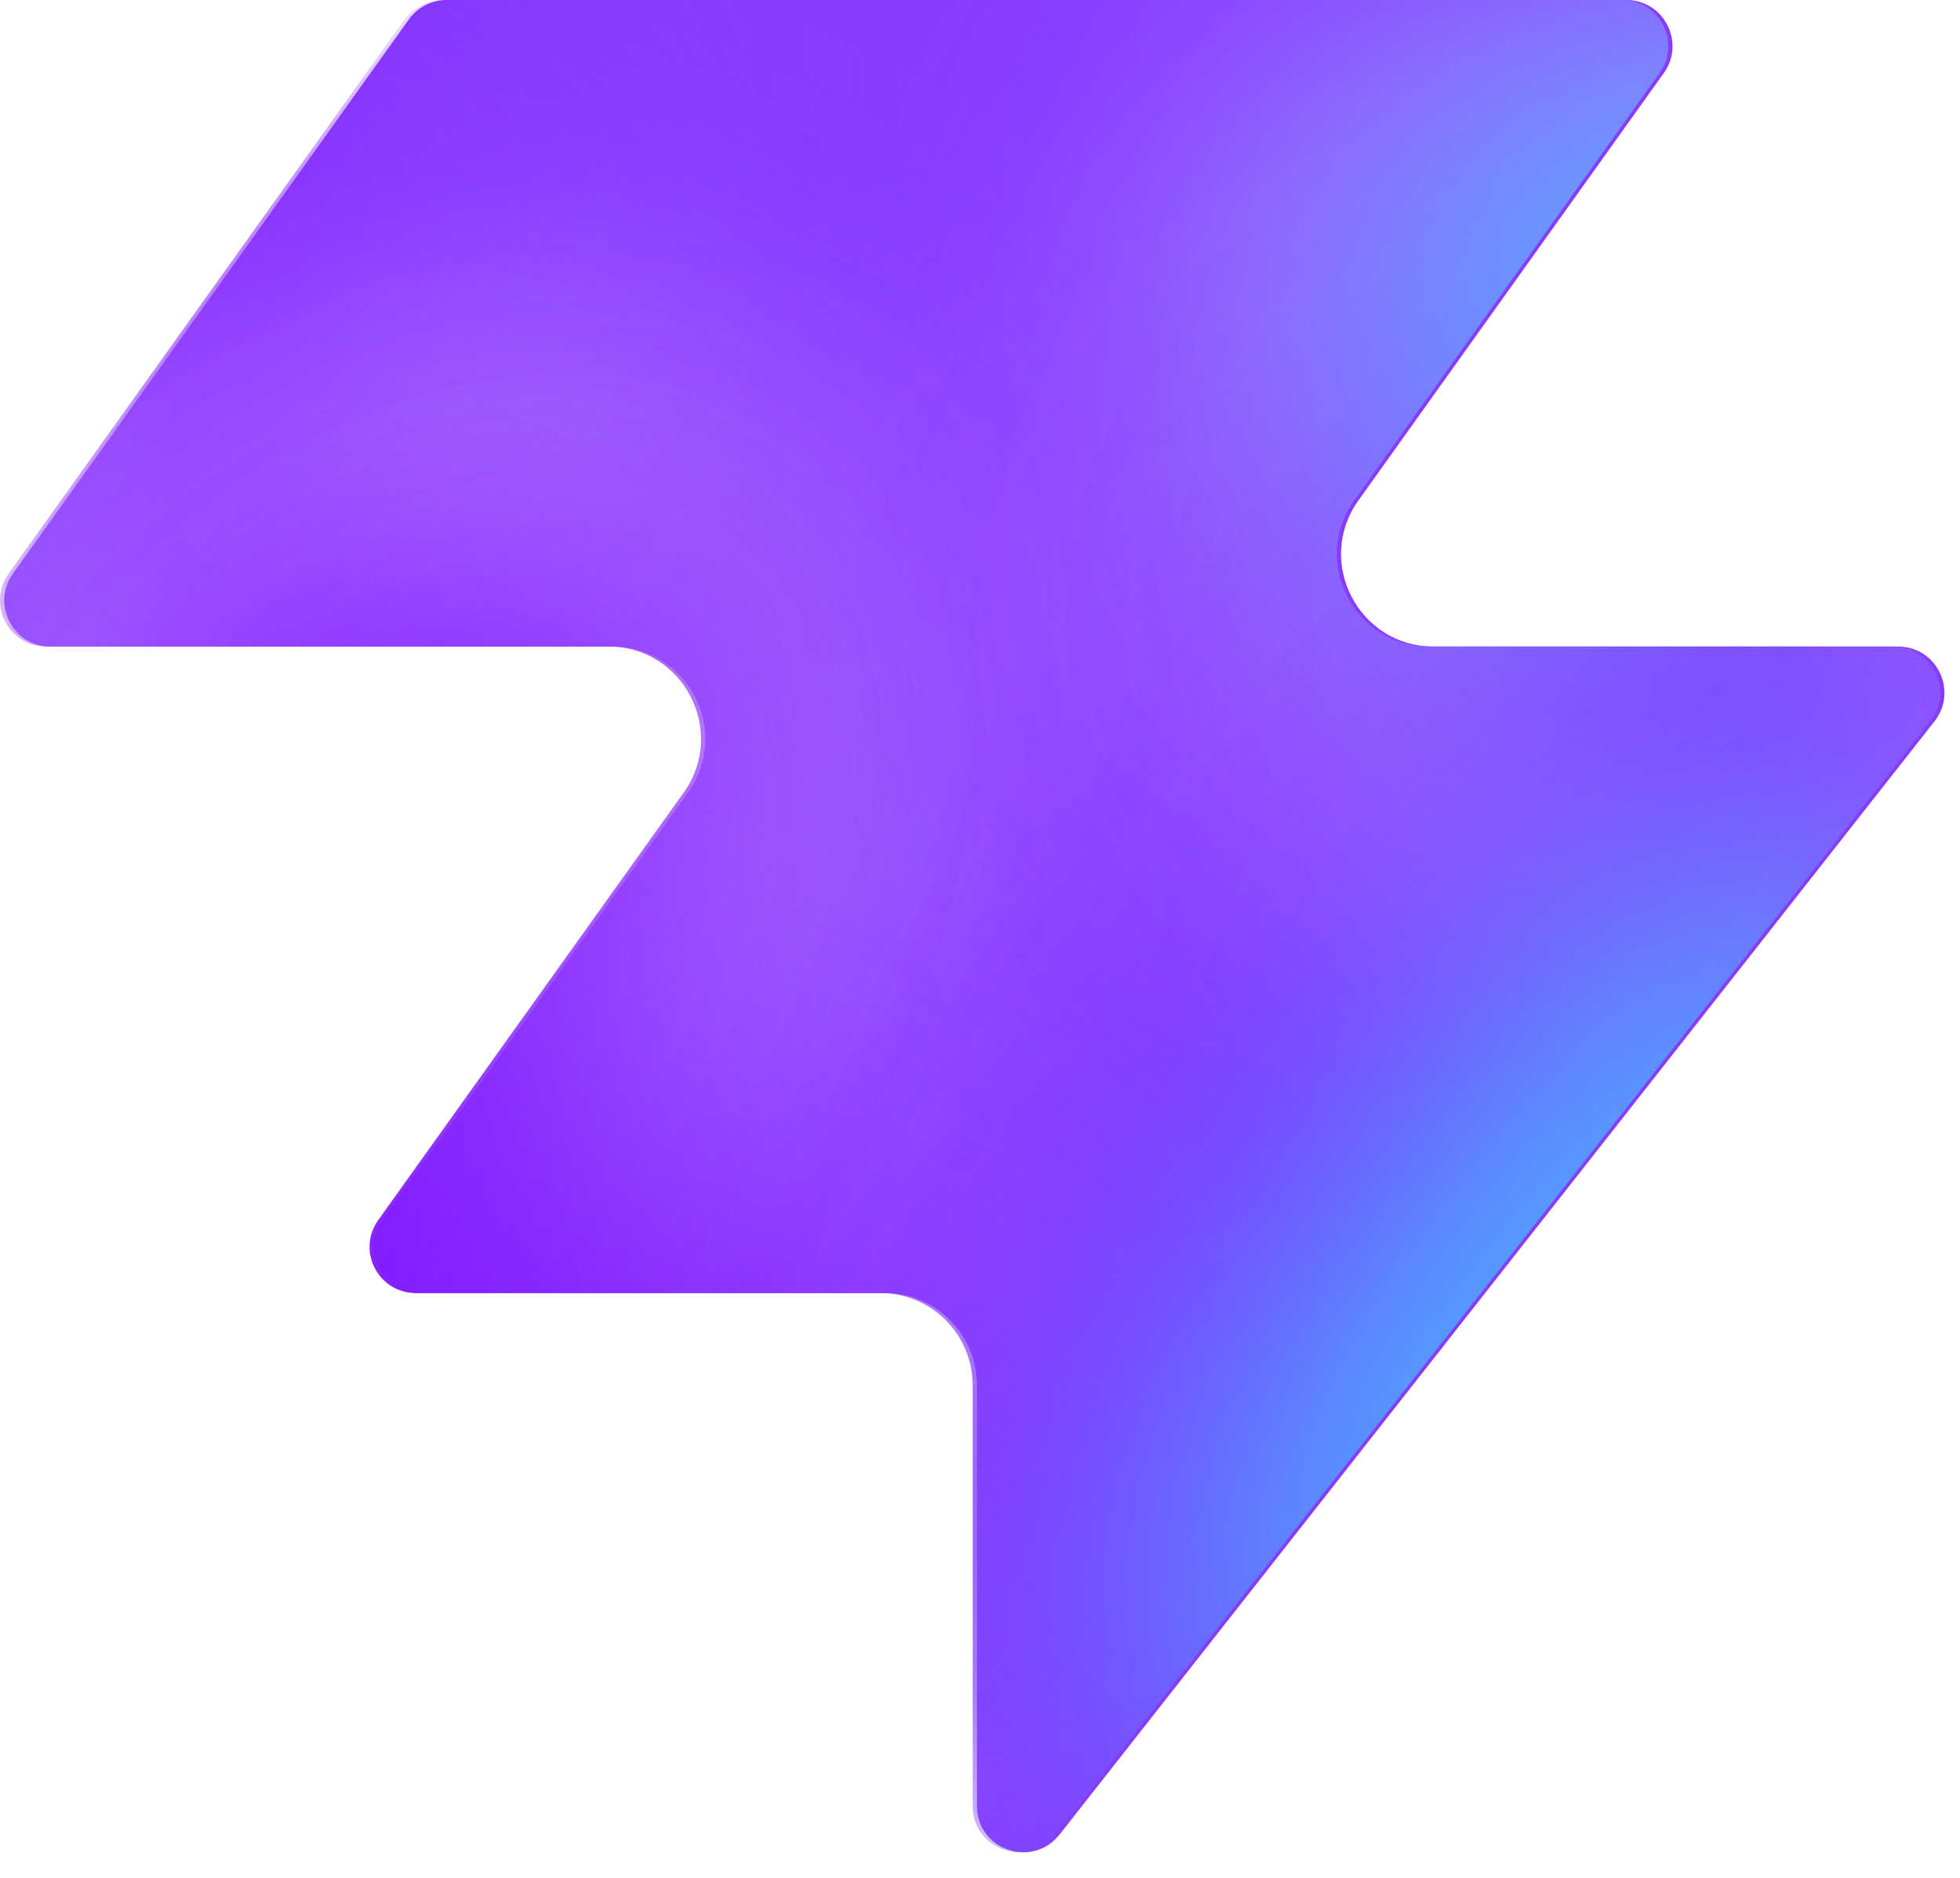
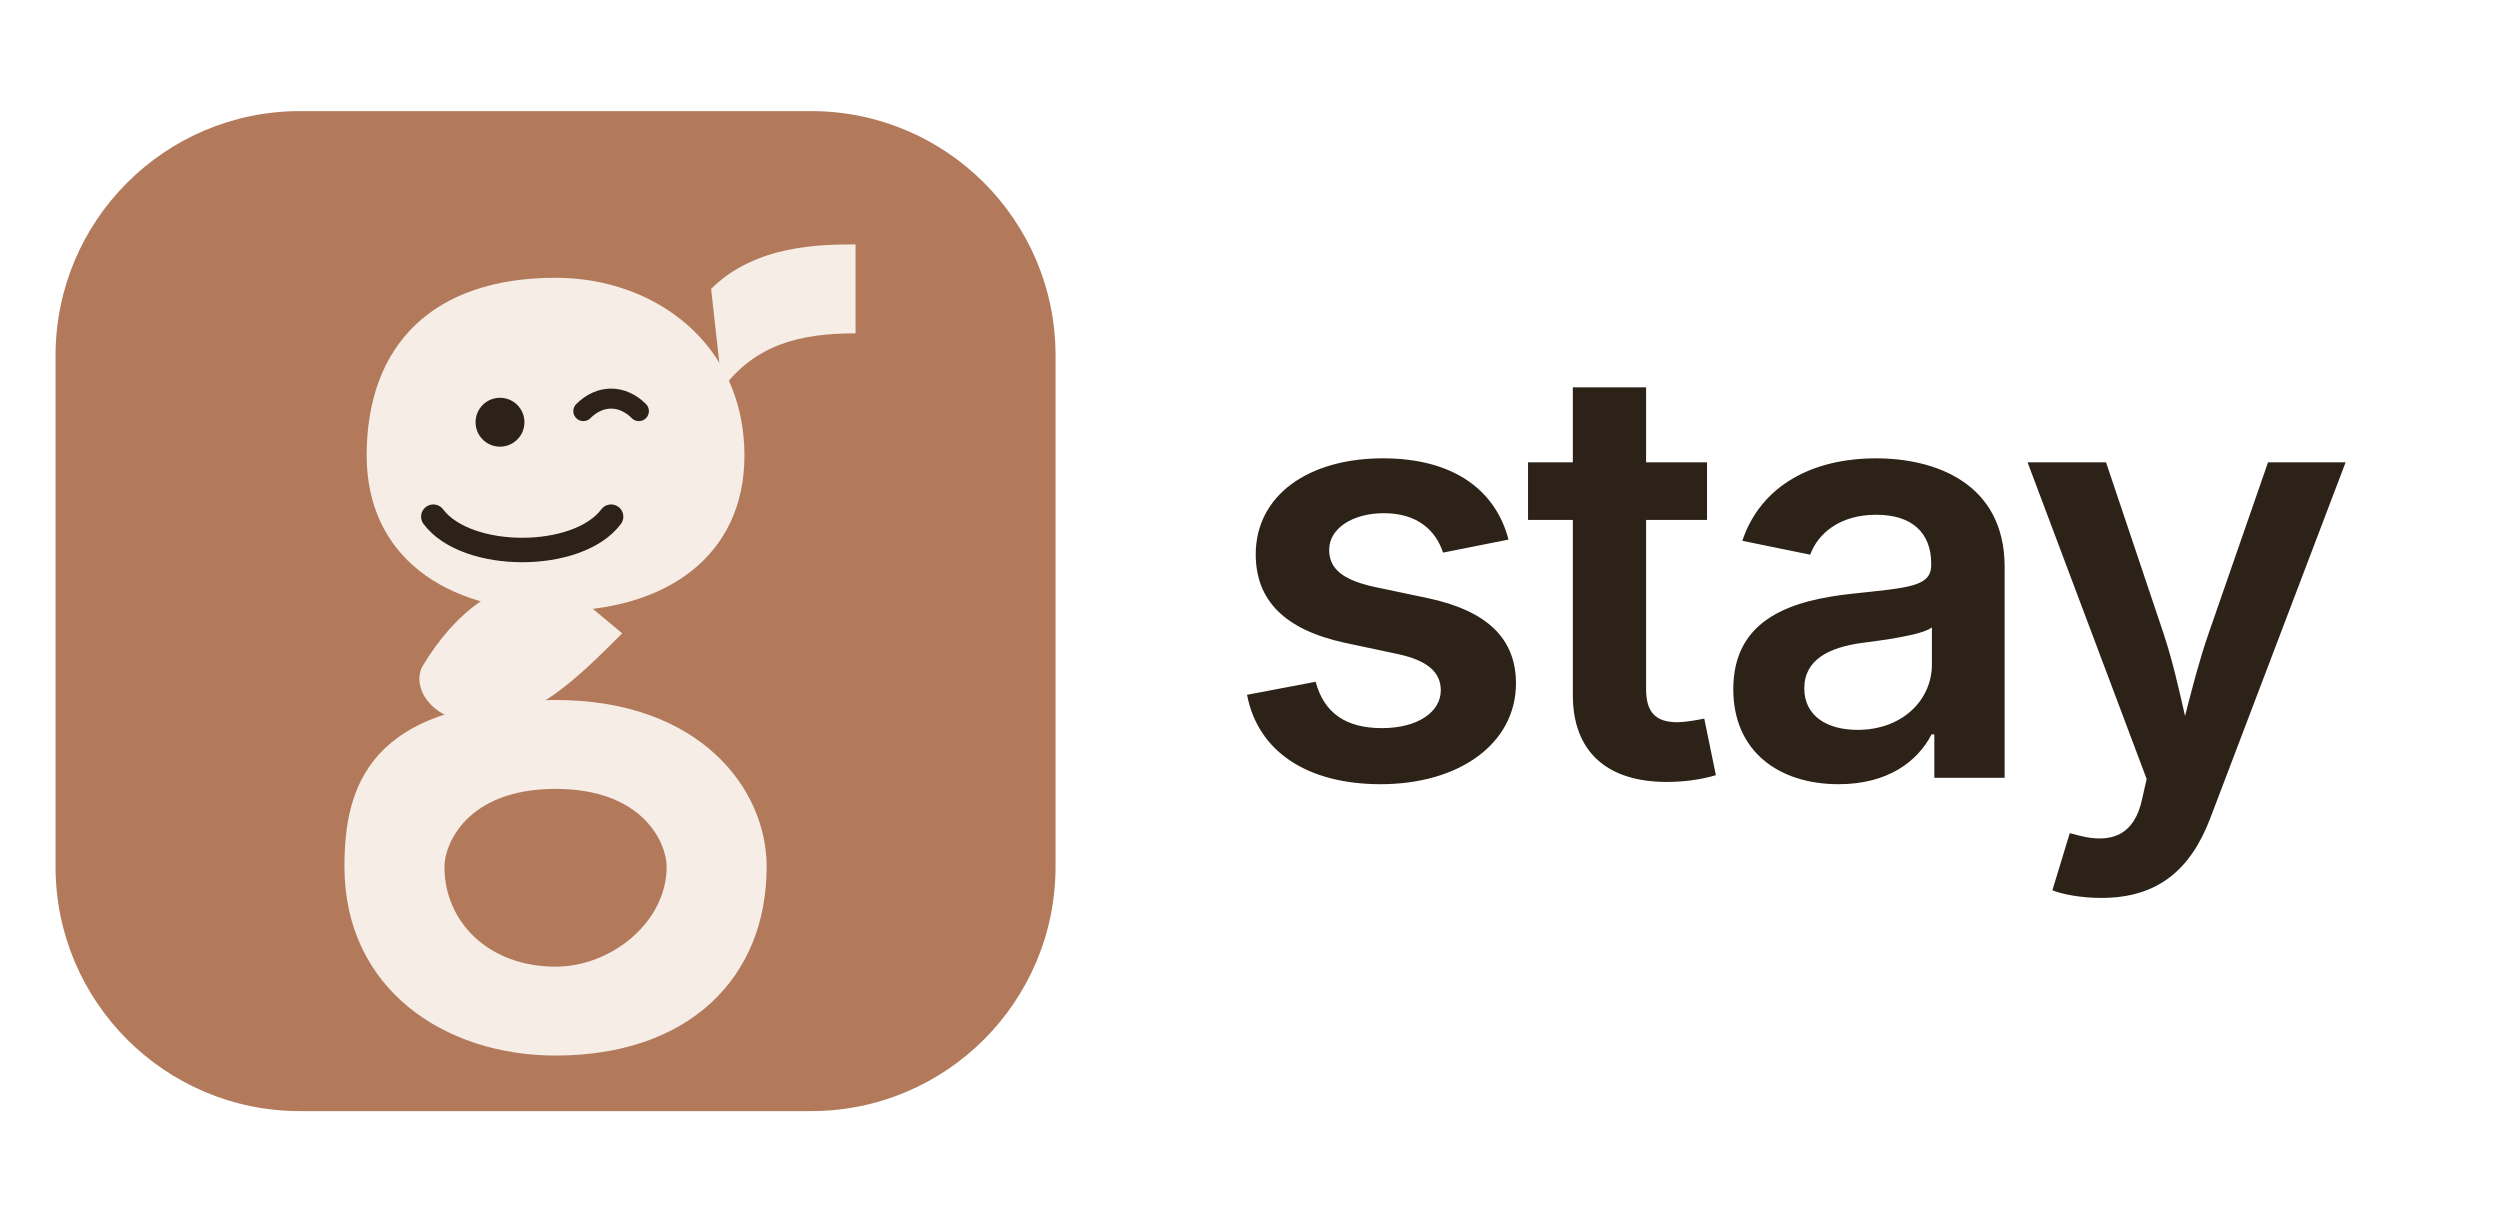
- <svg xmlns="http://www.w3.org/2000/svg" width="48" height="46" fill="none" viewBox="0 0 48 46">
-   <path fill="#863bff" d="M25.946 44.938c-.664.845-2.021.375-2.021-.698V33.937a2.26 2.26 0 0 0-2.262-2.262H10.287c-.92 0-1.456-1.04-.92-1.788l7.48-10.471c1.07-1.497 0-3.578-1.842-3.578H1.237c-.92 0-1.456-1.04-.92-1.788L10.013.474c.214-.297.556-.474.92-.474h28.894c.92 0 1.456 1.04.92 1.788l-7.48 10.471c-1.07 1.498 0 3.579 1.842 3.579h11.377c.943 0 1.473 1.088.89 1.83L25.947 44.94z" style="fill:#863bff;fill:color(display-p3 .525 .23 1);fill-opacity:1" />
-   <mask id="a" width="48" height="46" x="0" y="0" maskUnits="userSpaceOnUse" style="mask-type:alpha">
-     <path fill="#000" d="M25.842 44.938c-.664.844-2.021.375-2.021-.698V33.937a2.26 2.26 0 0 0-2.262-2.262H10.183c-.92 0-1.456-1.04-.92-1.788l7.48-10.471c1.07-1.498 0-3.579-1.842-3.579H1.133c-.92 0-1.456-1.04-.92-1.787L9.91.473c.214-.297.556-.474.92-.474h28.894c.92 0 1.456 1.04.92 1.788l-7.48 10.471c-1.07 1.498 0 3.578 1.842 3.578h11.377c.943 0 1.473 1.088.89 1.832L25.843 44.94z" style="fill:#000;fill-opacity:1" />
-   </mask>
-   <g mask="url(#a)">
-     <g filter="url(#b)">
-       <ellipse cx="5.508" cy="14.704" fill="#ede6ff" rx="5.508" ry="14.704" style="fill:#ede6ff;fill:color(display-p3 .927 .903 1);fill-opacity:1" transform="matrix(.00324 1 1 -.00324 -4.47 31.516)" />
-     </g>
-     <g filter="url(#c)">
-       <ellipse cx="10.399" cy="29.851" fill="#ede6ff" rx="10.399" ry="29.851" style="fill:#ede6ff;fill:color(display-p3 .927 .903 1);fill-opacity:1" transform="matrix(.00324 1 1 -.00324 -39.328 7.883)" />
-     </g>
-     <g filter="url(#d)">
-       <ellipse cx="5.508" cy="30.487" fill="#7e14ff" rx="5.508" ry="30.487" style="fill:#7e14ff;fill:color(display-p3 .492 .077 1);fill-opacity:1" transform="rotate(89.814 -25.913 -14.639)scale(1 -1)" />
-     </g>
-     <g filter="url(#e)">
-       <ellipse cx="5.508" cy="30.599" fill="#7e14ff" rx="5.508" ry="30.599" style="fill:#7e14ff;fill:color(display-p3 .492 .077 1);fill-opacity:1" transform="rotate(89.814 -32.644 -3.334)scale(1 -1)" />
-     </g>
-     <g filter="url(#f)">
-       <ellipse cx="5.508" cy="30.599" fill="#7e14ff" rx="5.508" ry="30.599" style="fill:#7e14ff;fill:color(display-p3 .492 .077 1);fill-opacity:1" transform="matrix(.00324 1 1 -.00324 -34.34 30.47)" />
-     </g>
-     <g filter="url(#g)">
-       <ellipse cx="14.072" cy="22.078" fill="#ede6ff" rx="14.072" ry="22.078" style="fill:#ede6ff;fill:color(display-p3 .927 .903 1);fill-opacity:1" transform="rotate(93.35 24.506 48.493)scale(-1 1)" />
-     </g>
-     <g filter="url(#h)">
-       <ellipse cx="3.47" cy="21.501" fill="#7e14ff" rx="3.47" ry="21.501" style="fill:#7e14ff;fill:color(display-p3 .492 .077 1);fill-opacity:1" transform="rotate(89.009 28.708 47.59)scale(-1 1)" />
-     </g>
-     <g filter="url(#i)">
-       <ellipse cx="3.47" cy="21.501" fill="#7e14ff" rx="3.47" ry="21.501" style="fill:#7e14ff;fill:color(display-p3 .492 .077 1);fill-opacity:1" transform="rotate(89.009 28.708 47.59)scale(-1 1)" />
-     </g>
-     <g filter="url(#j)">
-       <ellipse cx=".387" cy="8.972" fill="#7e14ff" rx="4.407" ry="29.108" style="fill:#7e14ff;fill:color(display-p3 .492 .077 1);fill-opacity:1" transform="rotate(39.51 .387 8.972)" />
-     </g>
-     <g filter="url(#k)">
-       <ellipse cx="47.523" cy="-6.092" fill="#7e14ff" rx="4.407" ry="29.108" style="fill:#7e14ff;fill:color(display-p3 .492 .077 1);fill-opacity:1" transform="rotate(37.892 47.523 -6.092)" />
-     </g>
-     <g filter="url(#l)">
-       <ellipse cx="41.412" cy="6.333" fill="#47bfff" rx="5.971" ry="9.665" style="fill:#47bfff;fill:color(display-p3 .28 .748 1);fill-opacity:1" transform="rotate(37.892 41.412 6.333)" />
-     </g>
-     <g filter="url(#m)">
-       <ellipse cx="-1.879" cy="38.332" fill="#7e14ff" rx="4.407" ry="29.108" style="fill:#7e14ff;fill:color(display-p3 .492 .077 1);fill-opacity:1" transform="rotate(37.892 -1.88 38.332)" />
-     </g>
-     <g filter="url(#n)">
-       <ellipse cx="-1.879" cy="38.332" fill="#7e14ff" rx="4.407" ry="29.108" style="fill:#7e14ff;fill:color(display-p3 .492 .077 1);fill-opacity:1" transform="rotate(37.892 -1.88 38.332)" />
-     </g>
-     <g filter="url(#o)">
-       <ellipse cx="35.651" cy="29.907" fill="#7e14ff" rx="4.407" ry="29.108" style="fill:#7e14ff;fill:color(display-p3 .492 .077 1);fill-opacity:1" transform="rotate(37.892 35.651 29.907)" />
-     </g>
-     <g filter="url(#p)">
-       <ellipse cx="38.418" cy="32.4" fill="#47bfff" rx="5.971" ry="15.297" style="fill:#47bfff;fill:color(display-p3 .28 .748 1);fill-opacity:1" transform="rotate(37.892 38.418 32.4)" />
-     </g>
+ <svg xmlns="http://www.w3.org/2000/svg" width="225" height="110" viewBox="0 0 225 110" fill="none">
+   <rect x="5" y="10" width="90" height="90" rx="22" fill="#B27A5B" />
+   <g fill="#F5EDE6">
+     <path d="M50 25 C39 25, 33 31, 33 41 C33 50, 40 55, 50 55 C60 55, 67 50, 67 41 C67 31, 59 25, 50 25 Z" />
+     <path d="M64 26 C68 22, 74 22, 77 22 L77 30 C72 30, 68 31, 65 35 Z" />
+     <path d="M50 52 C45 52, 41 55, 38 60 C37 62, 39 65, 43 65 C48 65, 52 61, 56 57 Z" />
+     <path d="M50 63 C33 63, 31 71, 31 78 C31 89, 40 95, 50 95 C62 95, 69 88, 69 78 C69 71, 63 63, 50 63 Z" />
+     <path d="M50 71 C58 71, 60 76, 60 78 C60 83, 55 87, 50 87 C44 87, 40 83, 40 78 C40 76, 42 71, 50 71 Z" fill="#B27A5B" />
  </g>
-   <defs>
-     <filter id="b" width="60.045" height="41.654" x="-19.77" y="16.149" color-interpolation-filters="sRGB" filterUnits="userSpaceOnUse">
-       <feFlood flood-opacity="0" result="BackgroundImageFix" />
-       <feBlend in="SourceGraphic" in2="BackgroundImageFix" result="shape" />
-       <feGaussianBlur result="effect1_foregroundBlur_2002_17158" stdDeviation="7.659" />
-     </filter>
-     <filter id="c" width="90.34" height="51.437" x="-54.613" y="-7.533" color-interpolation-filters="sRGB" filterUnits="userSpaceOnUse">
-       <feFlood flood-opacity="0" result="BackgroundImageFix" />
-       <feBlend in="SourceGraphic" in2="BackgroundImageFix" result="shape" />
-       <feGaussianBlur result="effect1_foregroundBlur_2002_17158" stdDeviation="7.659" />
-     </filter>
-     <filter id="d" width="79.355" height="29.4" x="-49.64" y="2.03" color-interpolation-filters="sRGB" filterUnits="userSpaceOnUse">
-       <feFlood flood-opacity="0" result="BackgroundImageFix" />
-       <feBlend in="SourceGraphic" in2="BackgroundImageFix" result="shape" />
-       <feGaussianBlur result="effect1_foregroundBlur_2002_17158" stdDeviation="4.596" />
-     </filter>
-     <filter id="e" width="79.579" height="29.4" x="-45.045" y="20.029" color-interpolation-filters="sRGB" filterUnits="userSpaceOnUse">
-       <feFlood flood-opacity="0" result="BackgroundImageFix" />
-       <feBlend in="SourceGraphic" in2="BackgroundImageFix" result="shape" />
-       <feGaussianBlur result="effect1_foregroundBlur_2002_17158" stdDeviation="4.596" />
-     </filter>
-     <filter id="f" width="79.579" height="29.4" x="-43.513" y="21.178" color-interpolation-filters="sRGB" filterUnits="userSpaceOnUse">
-       <feFlood flood-opacity="0" result="BackgroundImageFix" />
-       <feBlend in="SourceGraphic" in2="BackgroundImageFix" result="shape" />
-       <feGaussianBlur result="effect1_foregroundBlur_2002_17158" stdDeviation="4.596" />
-     </filter>
-     <filter id="g" width="74.749" height="58.852" x="15.756" y="-17.901" color-interpolation-filters="sRGB" filterUnits="userSpaceOnUse">
-       <feFlood flood-opacity="0" result="BackgroundImageFix" />
-       <feBlend in="SourceGraphic" in2="BackgroundImageFix" result="shape" />
-       <feGaussianBlur result="effect1_foregroundBlur_2002_17158" stdDeviation="7.659" />
-     </filter>
-     <filter id="h" width="61.377" height="25.362" x="23.548" y="2.284" color-interpolation-filters="sRGB" filterUnits="userSpaceOnUse">
-       <feFlood flood-opacity="0" result="BackgroundImageFix" />
-       <feBlend in="SourceGraphic" in2="BackgroundImageFix" result="shape" />
-       <feGaussianBlur result="effect1_foregroundBlur_2002_17158" stdDeviation="4.596" />
-     </filter>
-     <filter id="i" width="61.377" height="25.362" x="23.548" y="2.284" color-interpolation-filters="sRGB" filterUnits="userSpaceOnUse">
-       <feFlood flood-opacity="0" result="BackgroundImageFix" />
-       <feBlend in="SourceGraphic" in2="BackgroundImageFix" result="shape" />
-       <feGaussianBlur result="effect1_foregroundBlur_2002_17158" stdDeviation="4.596" />
-     </filter>
-     <filter id="j" width="56.045" height="63.649" x="-27.636" y="-22.853" color-interpolation-filters="sRGB" filterUnits="userSpaceOnUse">
-       <feFlood flood-opacity="0" result="BackgroundImageFix" />
-       <feBlend in="SourceGraphic" in2="BackgroundImageFix" result="shape" />
-       <feGaussianBlur result="effect1_foregroundBlur_2002_17158" stdDeviation="4.596" />
-     </filter>
-     <filter id="k" width="54.814" height="64.646" x="20.116" y="-38.415" color-interpolation-filters="sRGB" filterUnits="userSpaceOnUse">
-       <feFlood flood-opacity="0" result="BackgroundImageFix" />
-       <feBlend in="SourceGraphic" in2="BackgroundImageFix" result="shape" />
-       <feGaussianBlur result="effect1_foregroundBlur_2002_17158" stdDeviation="4.596" />
-     </filter>
-     <filter id="l" width="33.541" height="35.313" x="24.641" y="-11.323" color-interpolation-filters="sRGB" filterUnits="userSpaceOnUse">
-       <feFlood flood-opacity="0" result="BackgroundImageFix" />
-       <feBlend in="SourceGraphic" in2="BackgroundImageFix" result="shape" />
-       <feGaussianBlur result="effect1_foregroundBlur_2002_17158" stdDeviation="4.596" />
-     </filter>
-     <filter id="m" width="54.814" height="64.646" x="-29.286" y="6.009" color-interpolation-filters="sRGB" filterUnits="userSpaceOnUse">
-       <feFlood flood-opacity="0" result="BackgroundImageFix" />
-       <feBlend in="SourceGraphic" in2="BackgroundImageFix" result="shape" />
-       <feGaussianBlur result="effect1_foregroundBlur_2002_17158" stdDeviation="4.596" />
-     </filter>
-     <filter id="n" width="54.814" height="64.646" x="-29.286" y="6.009" color-interpolation-filters="sRGB" filterUnits="userSpaceOnUse">
-       <feFlood flood-opacity="0" result="BackgroundImageFix" />
-       <feBlend in="SourceGraphic" in2="BackgroundImageFix" result="shape" />
-       <feGaussianBlur result="effect1_foregroundBlur_2002_17158" stdDeviation="4.596" />
-     </filter>
-     <filter id="o" width="54.814" height="64.646" x="8.244" y="-2.416" color-interpolation-filters="sRGB" filterUnits="userSpaceOnUse">
-       <feFlood flood-opacity="0" result="BackgroundImageFix" />
-       <feBlend in="SourceGraphic" in2="BackgroundImageFix" result="shape" />
-       <feGaussianBlur result="effect1_foregroundBlur_2002_17158" stdDeviation="4.596" />
-     </filter>
-     <filter id="p" width="39.409" height="43.623" x="18.713" y="10.588" color-interpolation-filters="sRGB" filterUnits="userSpaceOnUse">
-       <feFlood flood-opacity="0" result="BackgroundImageFix" />
-       <feBlend in="SourceGraphic" in2="BackgroundImageFix" result="shape" />
-       <feGaussianBlur result="effect1_foregroundBlur_2002_17158" stdDeviation="4.596" />
-     </filter>
-   </defs>
+   <circle cx="45" cy="38" r="2.2" fill="#2C2218" />
+   <path d="M52.5 37 C54 35.5, 56 35.5, 57.5 37" stroke="#2C2218" stroke-width="1.8" stroke-linecap="round" fill="none" />
+   <path d="M39 46.5 C42 50.5, 52 50.5, 55 46.5" stroke="#2C2218" stroke-width="2.2" stroke-linecap="round" fill="none" />
+   <text x="110" y="70" font-family="'Inter', system-ui, sans-serif" font-size="52" font-weight="600" fill="#2C2218" letter-spacing="-0.03em">stay</text>
</svg>
